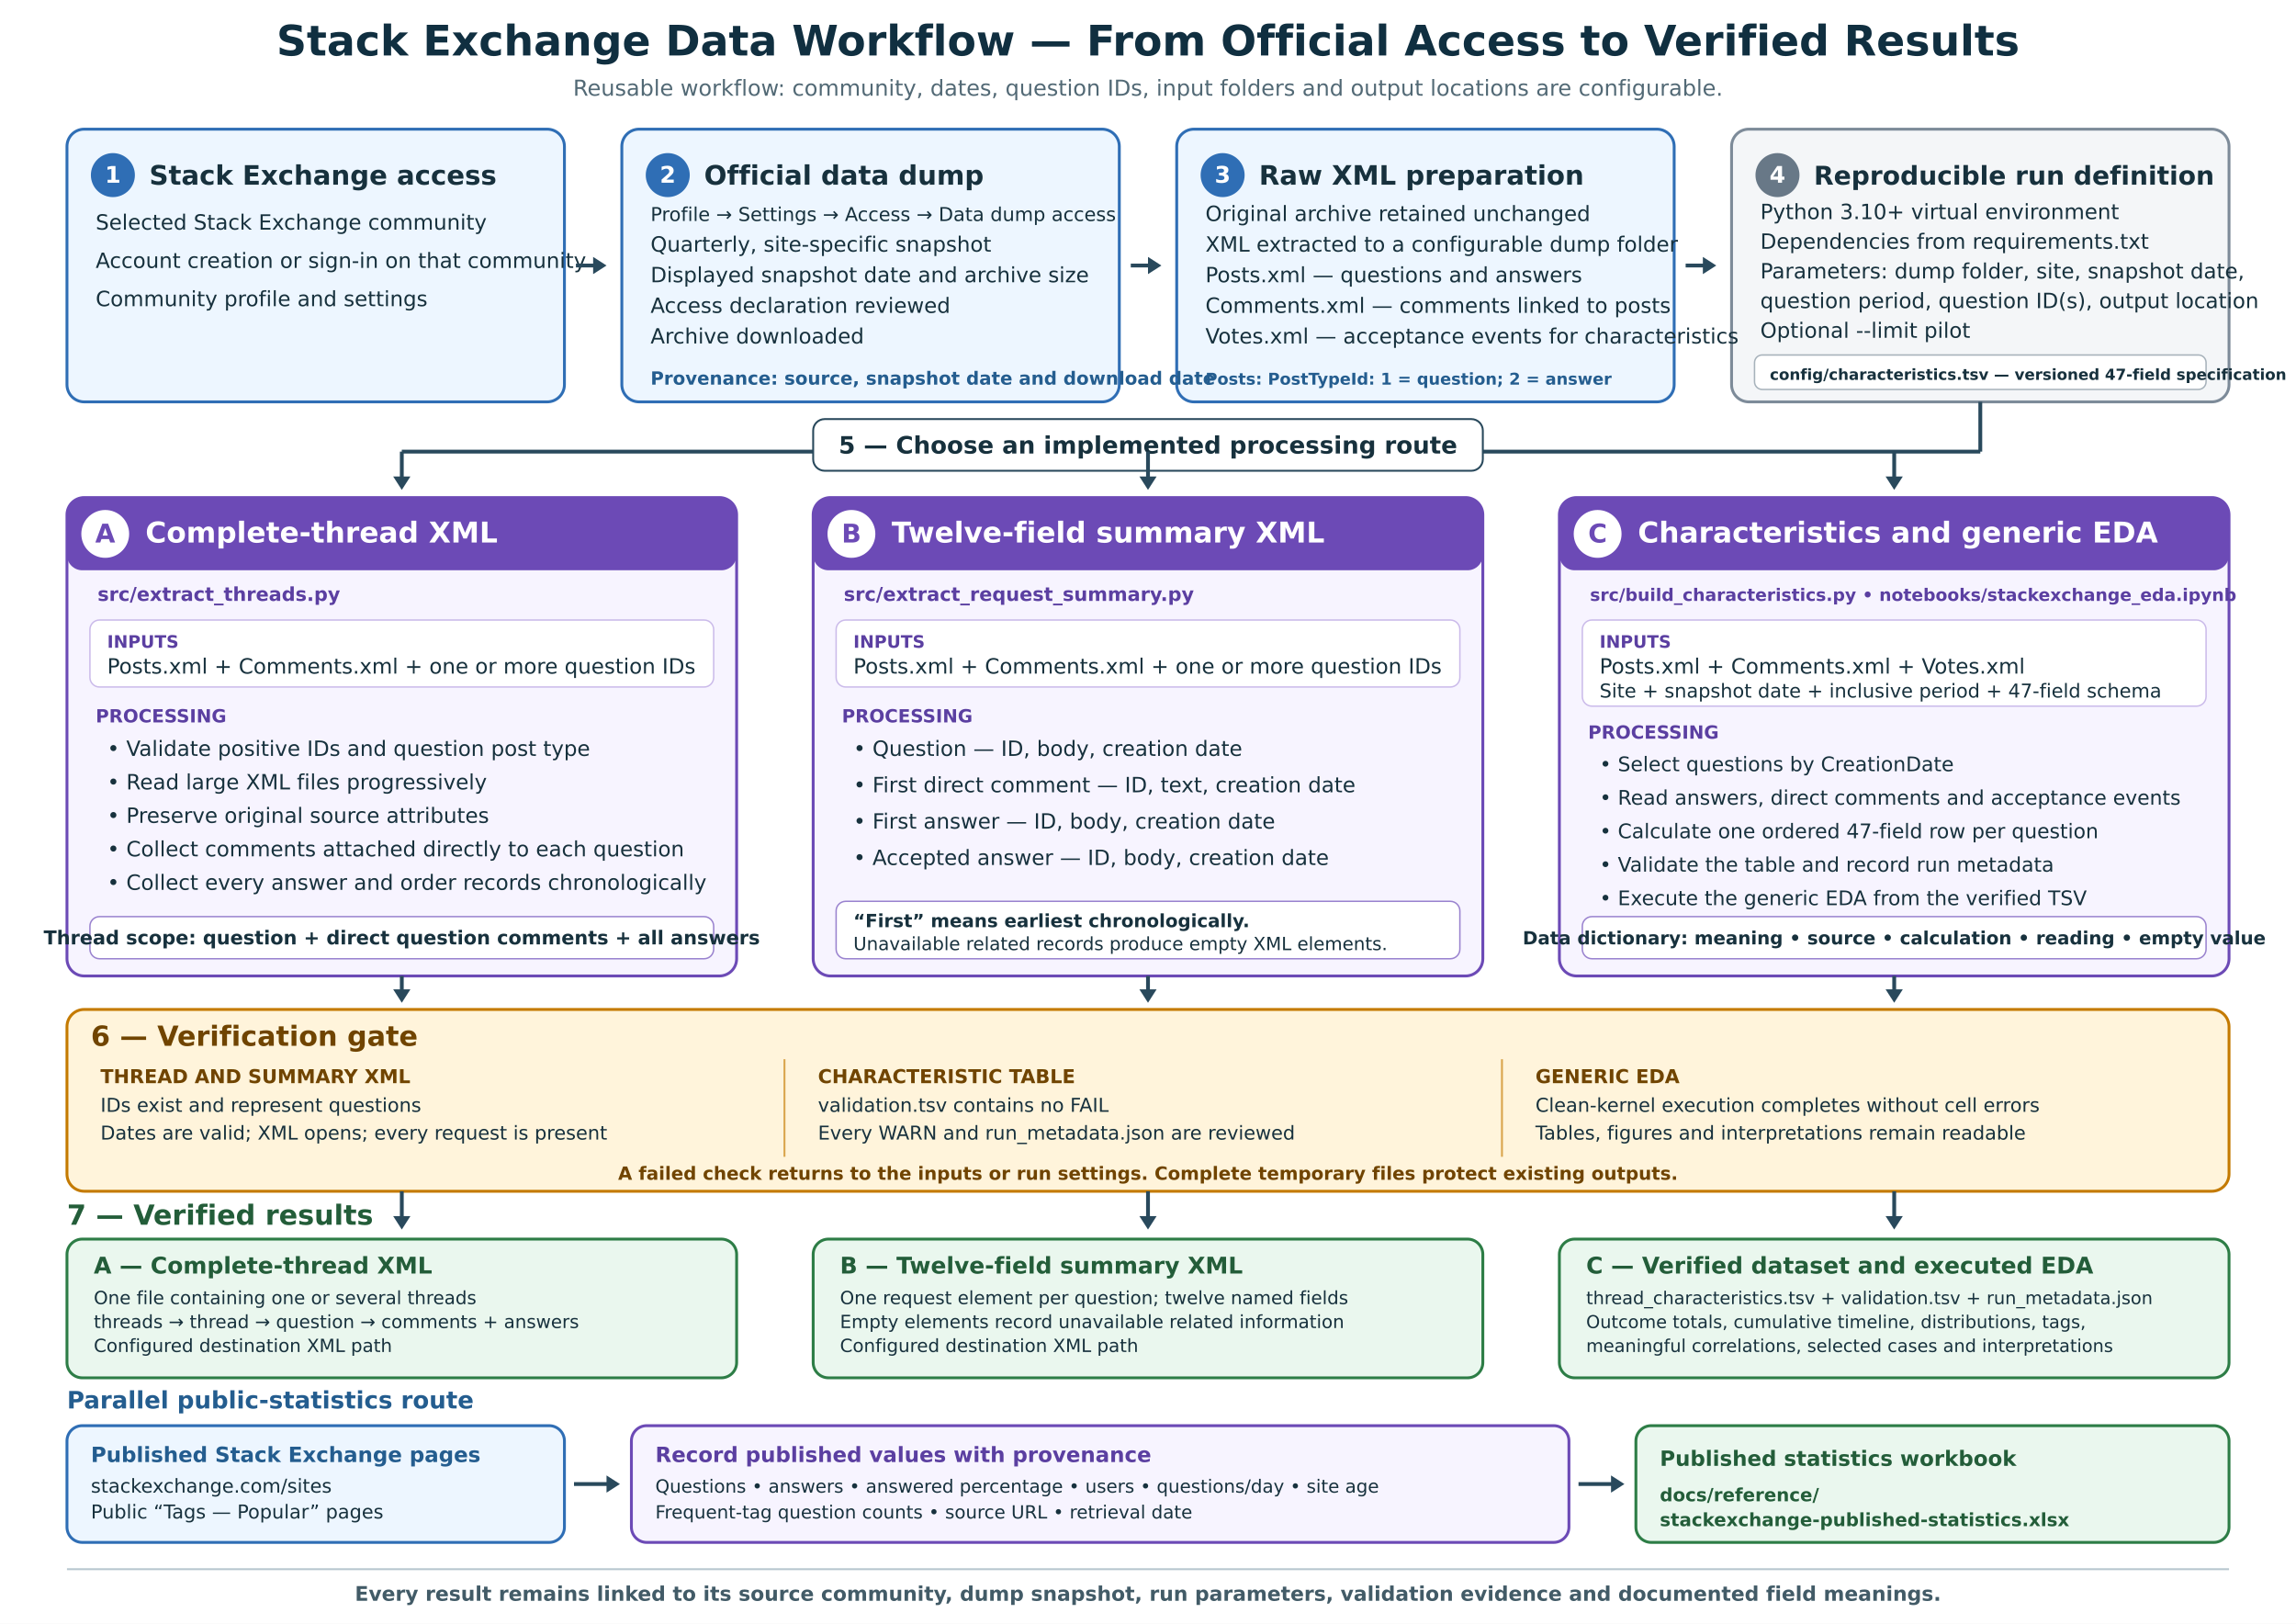
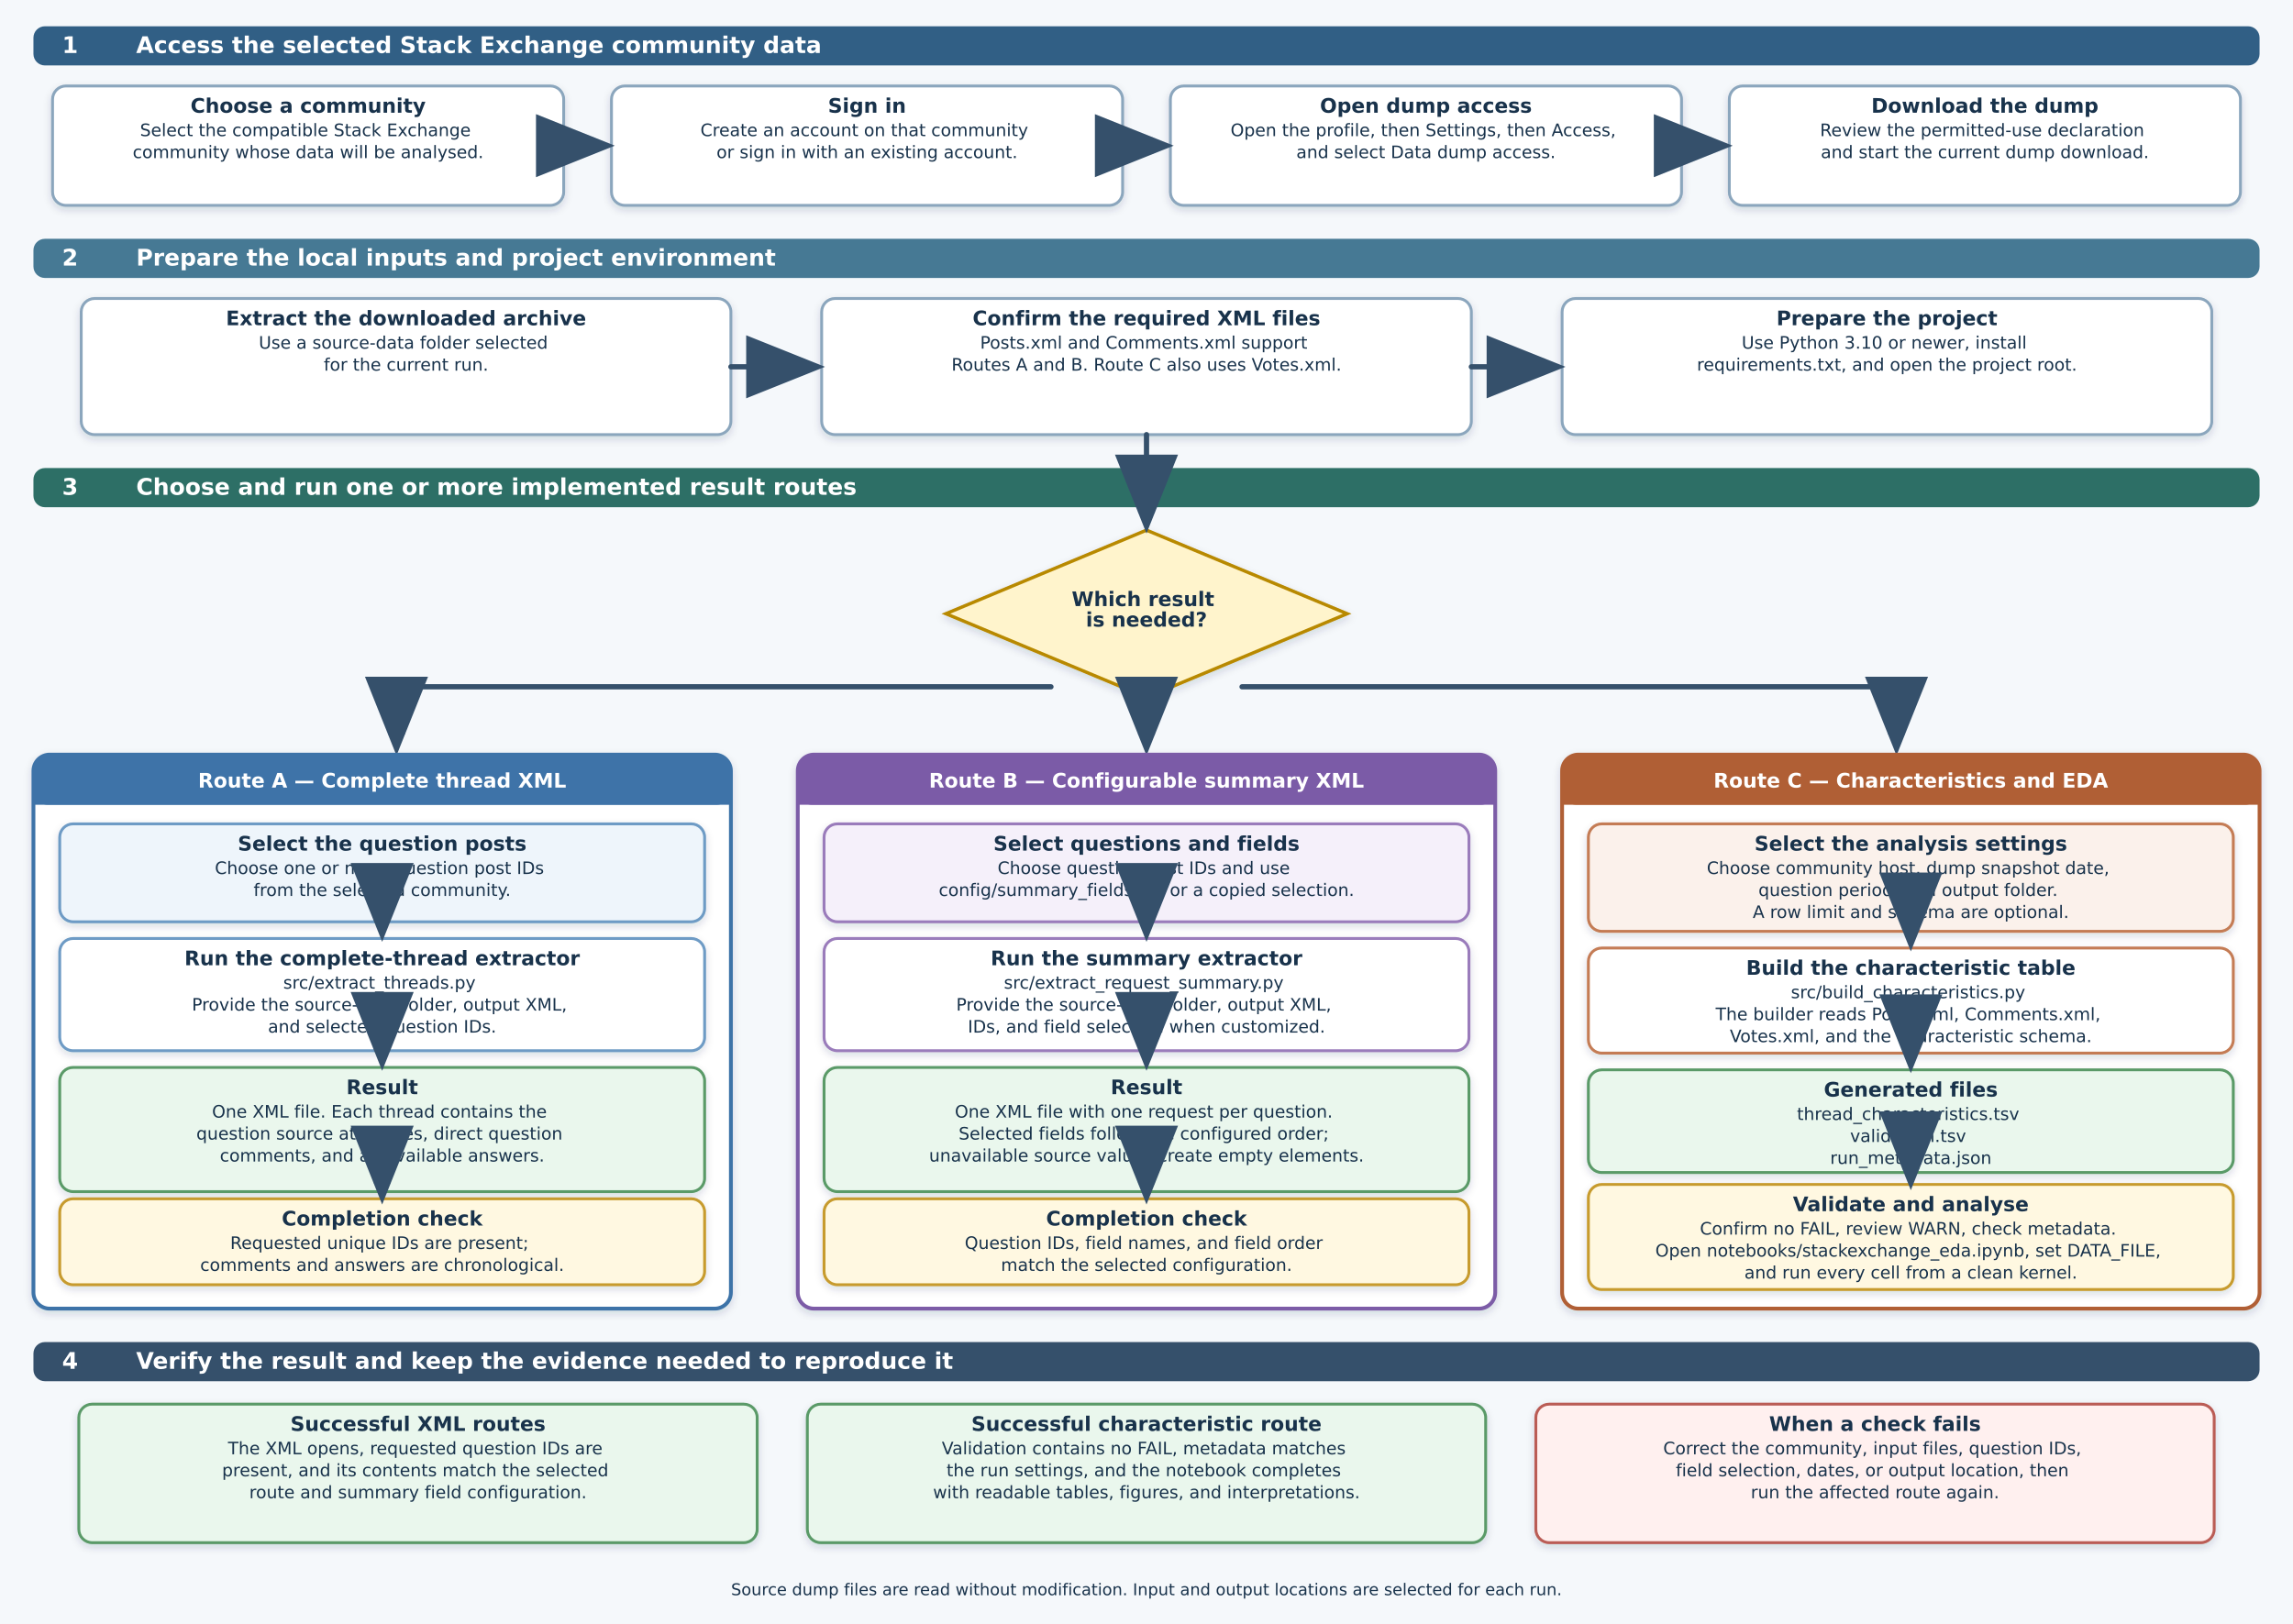
- <svg xmlns="http://www.w3.org/2000/svg" width="2400" height="1697" viewBox="0 0 2400 1697">
+ <svg xmlns="http://www.w3.org/2000/svg" width="4800" height="3400" viewBox="0 0 4800 3400" role="img" aria-labelledby="title description">
  <defs>
-     <marker id="arrow" markerWidth="6" markerHeight="6" refX="5.5" refY="3" orient="auto" markerUnits="strokeWidth">
-       <path d="M0,0 L6,3 L0,6 z" fill="#29495c" />
+     <marker id="arrow" markerWidth="18" markerHeight="18" refX="13" refY="6" orient="auto" markerUnits="strokeWidth">
+       <path d="M0,0 L0,12 L15,6 z" fill="#35506b" />
    </marker>
-     <filter id="shadow" x="-10%" y="-10%" width="120%" height="120%">
-       <feDropShadow dx="0" dy="3" stdDeviation="5" flood-color="#17313d" flood-opacity="0.10" />
+     <filter id="shadow" x="-10%" y="-10%" width="120%" height="130%">
+       <feDropShadow dx="0" dy="7" stdDeviation="8" flood-color="#17324d" flood-opacity="0.16" />
    </filter>
+     <style>
+         text { font-family: "DejaVu Sans", Arial, sans-serif; fill: #18324b; }
+         .phase { font-size: 48px; font-weight: 700; fill: white; }
+         .box-title { font-size: 42px; font-weight: 700; }
+         .box-body { font-size: 36px; font-weight: 400; font-style: normal; }
+         .route-title { font-size: 42px; font-weight: 700; fill: white; }
+         .small { font-size: 34px; font-style: normal; }
+         .arrow { stroke: #35506b; stroke-width: 11; fill: none;
+                  marker-end: url(#arrow); stroke-linecap: round;
+                  stroke-linejoin: round; }
+       </style>
  </defs>
-   <rect width="100%" height="100%" fill="#ffffff" />
-   <text x="1200.0" y="58" font-family="DejaVu Sans, Arial, sans-serif" font-size="44" font-weight="800" fill="#102f40" text-anchor="middle">Stack Exchange Data Workflow — From Official Access to Verified Results</text>
-   <text x="1200.0" y="100" font-family="DejaVu Sans, Arial, sans-serif" font-size="23" font-weight="400" fill="#526975" text-anchor="middle">Reusable workflow: community, dates, question IDs, input folders and output locations are configurable.</text>
-   <rect x="70" y="135" width="520" height="285" rx="18" fill="#edf6ff" stroke="#2f6eb5" stroke-width="3" />
-   <rect x="650" y="135" width="520" height="285" rx="18" fill="#edf6ff" stroke="#2f6eb5" stroke-width="3" />
-   <rect x="1230" y="135" width="520" height="285" rx="18" fill="#edf6ff" stroke="#2f6eb5" stroke-width="3" />
-   <rect x="1810" y="135" width="520" height="285" rx="18" fill="#f4f6f8" stroke="#7d8b99" stroke-width="3" />
-   <circle cx="118" cy="183" r="23" fill="#2f6eb5" />
-   <text x="118" y="191" font-family="DejaVu Sans, Arial, sans-serif" font-size="24" font-weight="700" fill="white" text-anchor="middle">1</text>
-   <text x="156" y="193" font-family="DejaVu Sans, Arial, sans-serif" font-size="28" font-weight="700" fill="#17313d" text-anchor="start">Stack Exchange access</text>
-   <text x="100" y="240" font-family="DejaVu Sans, Arial, sans-serif" font-size="22" font-weight="400" fill="#17313d" text-anchor="start">Selected Stack Exchange community</text>
-   <text x="100" y="280" font-family="DejaVu Sans, Arial, sans-serif" font-size="22" font-weight="400" fill="#17313d" text-anchor="start">Account creation or sign-in on that community</text>
-   <text x="100" y="320" font-family="DejaVu Sans, Arial, sans-serif" font-size="22" font-weight="400" fill="#17313d" text-anchor="start">Community profile and settings</text>
-   <circle cx="698" cy="183" r="23" fill="#2f6eb5" />
-   <text x="698" y="191" font-family="DejaVu Sans, Arial, sans-serif" font-size="24" font-weight="700" fill="white" text-anchor="middle">2</text>
-   <text x="736" y="193" font-family="DejaVu Sans, Arial, sans-serif" font-size="28" font-weight="700" fill="#17313d" text-anchor="start">Official data dump</text>
-   <text x="680" y="231" font-family="DejaVu Sans, Arial, sans-serif" font-size="20" font-weight="400" fill="#17313d" text-anchor="start">Profile → Settings → Access → Data dump access</text>
-   <text x="680" y="263" font-family="DejaVu Sans, Arial, sans-serif" font-size="22" font-weight="400" fill="#17313d" text-anchor="start">Quarterly, site-specific snapshot</text>
-   <text x="680" y="295" font-family="DejaVu Sans, Arial, sans-serif" font-size="22" font-weight="400" fill="#17313d" text-anchor="start">Displayed snapshot date and archive size</text>
-   <text x="680" y="327" font-family="DejaVu Sans, Arial, sans-serif" font-size="22" font-weight="400" fill="#17313d" text-anchor="start">Access declaration reviewed</text>
-   <text x="680" y="359" font-family="DejaVu Sans, Arial, sans-serif" font-size="22" font-weight="400" fill="#17313d" text-anchor="start">Archive downloaded</text>
-   <text x="680" y="402" font-family="DejaVu Sans, Arial, sans-serif" font-size="19" font-weight="650" fill="#245d8f" text-anchor="start">Provenance: source, snapshot date and download date</text>
-   <circle cx="1278" cy="183" r="23" fill="#2f6eb5" />
-   <text x="1278" y="191" font-family="DejaVu Sans, Arial, sans-serif" font-size="24" font-weight="700" fill="white" text-anchor="middle">3</text>
-   <text x="1316" y="193" font-family="DejaVu Sans, Arial, sans-serif" font-size="28" font-weight="700" fill="#17313d" text-anchor="start">Raw XML preparation</text>
-   <text x="1260" y="231" font-family="DejaVu Sans, Arial, sans-serif" font-size="22" font-weight="400" fill="#17313d" text-anchor="start">Original archive retained unchanged</text>
-   <text x="1260" y="263" font-family="DejaVu Sans, Arial, sans-serif" font-size="22" font-weight="400" fill="#17313d" text-anchor="start">XML extracted to a configurable dump folder</text>
-   <text x="1260" y="295" font-family="DejaVu Sans, Arial, sans-serif" font-size="22" font-weight="400" fill="#17313d" text-anchor="start">Posts.xml — questions and answers</text>
-   <text x="1260" y="327" font-family="DejaVu Sans, Arial, sans-serif" font-size="22" font-weight="400" fill="#17313d" text-anchor="start">Comments.xml — comments linked to posts</text>
-   <text x="1260" y="359" font-family="DejaVu Sans, Arial, sans-serif" font-size="22" font-weight="400" fill="#17313d" text-anchor="start">Votes.xml — acceptance events for characteristics</text>
-   <text x="1260" y="402" font-family="DejaVu Sans, Arial, sans-serif" font-size="17" font-weight="650" fill="#245d8f" text-anchor="start">Posts: PostTypeId: 1 = question; 2 = answer</text>
-   <circle cx="1858" cy="183" r="23" fill="#687887" />
-   <text x="1858" y="191" font-family="DejaVu Sans, Arial, sans-serif" font-size="24" font-weight="700" fill="white" text-anchor="middle">4</text>
-   <text x="1896" y="193" font-family="DejaVu Sans, Arial, sans-serif" font-size="27" font-weight="700" fill="#17313d" text-anchor="start">Reproducible run definition</text>
-   <text x="1840" y="229" font-family="DejaVu Sans, Arial, sans-serif" font-size="22" font-weight="400" fill="#17313d" text-anchor="start">Python 3.10+ virtual environment</text>
-   <text x="1840" y="260" font-family="DejaVu Sans, Arial, sans-serif" font-size="22" font-weight="400" fill="#17313d" text-anchor="start">Dependencies from requirements.txt</text>
-   <text x="1840" y="291" font-family="DejaVu Sans, Arial, sans-serif" font-size="22" font-weight="400" fill="#17313d" text-anchor="start">Parameters: dump folder, site, snapshot date,</text>
-   <text x="1840" y="322" font-family="DejaVu Sans, Arial, sans-serif" font-size="22" font-weight="400" fill="#17313d" text-anchor="start">question period, question ID(s), output location</text>
-   <text x="1840" y="353" font-family="DejaVu Sans, Arial, sans-serif" font-size="22" font-weight="400" fill="#17313d" text-anchor="start">Optional --limit pilot</text>
-   <rect x="1834" y="371" width="472" height="36" rx="8" fill="#ffffff" stroke="#a7b2bb" stroke-width="1.5" />
-   <text x="1850" y="397" font-family="DejaVu Sans, Arial, sans-serif" font-size="16" font-weight="650" fill="#17313d" text-anchor="start">config/characteristics.tsv — versioned 47-field specification</text>
-   <line x1="602" y1="277.5" x2="621.0" y2="277.5" stroke="#29495c" stroke-width="4" fill="none" />
-   <polygon points="634.0,277.5 620.0,268.5 620.0,286.5" fill="#29495c" />
-   <line x1="1182" y1="277.5" x2="1201.0" y2="277.5" stroke="#29495c" stroke-width="4" fill="none" />
-   <polygon points="1214.0,277.5 1200.0,268.5 1200.0,286.5" fill="#29495c" />
-   <line x1="1762" y1="277.5" x2="1781.0" y2="277.5" stroke="#29495c" stroke-width="4" fill="none" />
-   <polygon points="1794.0,277.5 1780.0,268.5 1780.0,286.5" fill="#29495c" />
-   <line x1="2070.0" y1="420" x2="2070.0" y2="472" stroke="#29495c" stroke-width="4" fill="none" />
-   <line x1="420" y1="472" x2="2070.0" y2="472" stroke="#29495c" stroke-width="4" fill="none" />
-   <rect x="850" y="438" width="700" height="54" rx="12" fill="#ffffff" stroke="#29495c" stroke-width="2" />
-   <text x="1200" y="474" font-family="DejaVu Sans, Arial, sans-serif" font-size="25" font-weight="750" fill="#17313d" text-anchor="middle">5 — Choose an implemented processing route</text>
-   <line x1="420" y1="472" x2="420" y2="499.0" stroke="#29495c" stroke-width="4" fill="none" />
-   <polygon points="420.0,512.0 411.0,498.0 429.0,498.0" fill="#29495c" />
-   <line x1="1200" y1="472" x2="1200" y2="499.0" stroke="#29495c" stroke-width="4" fill="none" />
-   <polygon points="1200.0,512.0 1191.0,498.0 1209.0,498.0" fill="#29495c" />
-   <line x1="1980" y1="472" x2="1980" y2="499.0" stroke="#29495c" stroke-width="4" fill="none" />
-   <polygon points="1980.0,512.0 1971.0,498.0 1989.0,498.0" fill="#29495c" />
-   <rect x="70" y="520" width="700" height="500" rx="18" fill="#f7f4ff" stroke="#6c4ab6" stroke-width="3" />
-   <rect x="850" y="520" width="700" height="500" rx="18" fill="#f7f4ff" stroke="#6c4ab6" stroke-width="3" />
-   <rect x="1630" y="520" width="700" height="500" rx="18" fill="#f7f4ff" stroke="#6c4ab6" stroke-width="3" />
-   <rect x="70" y="520" width="700" height="76" rx="16" fill="#6c4ab6" />
-   <circle cx="110" cy="558" r="25" fill="#ffffff" />
-   <text x="110" y="567" font-family="DejaVu Sans, Arial, sans-serif" font-size="27" font-weight="800" fill="#6c4ab6" text-anchor="middle">A</text>
-   <text x="152" y="567" font-family="DejaVu Sans, Arial, sans-serif" font-size="30" font-weight="750" fill="white" text-anchor="start">Complete-thread XML</text>
-   <text x="102" y="628" font-family="DejaVu Sans, Arial, sans-serif" font-size="20" font-weight="650" fill="#5b3fa1" text-anchor="start">src/extract_threads.py</text>
-   <rect x="94" y="648" width="652" height="70" rx="10" fill="#ffffff" stroke="#cbbbea" stroke-width="1.5" />
-   <text x="112" y="677" font-family="DejaVu Sans, Arial, sans-serif" font-size="18" font-weight="800" fill="#5b3fa1" text-anchor="start">INPUTS</text>
-   <text x="112" y="704" font-family="DejaVu Sans, Arial, sans-serif" font-size="22" font-weight="400" fill="#17313d" text-anchor="start">Posts.xml + Comments.xml + one or more question IDs</text>
-   <text x="100" y="755" font-family="DejaVu Sans, Arial, sans-serif" font-size="19" font-weight="800" fill="#5b3fa1" text-anchor="start">PROCESSING</text>
-   <text x="112" y="790" font-family="DejaVu Sans, Arial, sans-serif" font-size="22" font-weight="400" fill="#17313d" text-anchor="start">• Validate positive IDs and question post type</text>
-   <text x="112" y="825" font-family="DejaVu Sans, Arial, sans-serif" font-size="22" font-weight="400" fill="#17313d" text-anchor="start">• Read large XML files progressively</text>
-   <text x="112" y="860" font-family="DejaVu Sans, Arial, sans-serif" font-size="22" font-weight="400" fill="#17313d" text-anchor="start">• Preserve original source attributes</text>
-   <text x="112" y="895" font-family="DejaVu Sans, Arial, sans-serif" font-size="22" font-weight="400" fill="#17313d" text-anchor="start">• Collect comments attached directly to each question</text>
-   <text x="112" y="930" font-family="DejaVu Sans, Arial, sans-serif" font-size="22" font-weight="400" fill="#17313d" text-anchor="start">• Collect every answer and order records chronologically</text>
-   <rect x="94" y="958" width="652" height="44" rx="10" fill="#ffffff" stroke="#9a83cf" stroke-width="1.5" />
-   <text x="420" y="987" font-family="DejaVu Sans, Arial, sans-serif" font-size="20" font-weight="700" fill="#17313d" text-anchor="middle">Thread scope: question + direct question comments + all answers</text>
-   <rect x="850" y="520" width="700" height="76" rx="16" fill="#6c4ab6" />
-   <circle cx="890" cy="558" r="25" fill="#ffffff" />
-   <text x="890" y="567" font-family="DejaVu Sans, Arial, sans-serif" font-size="27" font-weight="800" fill="#6c4ab6" text-anchor="middle">B</text>
-   <text x="932" y="567" font-family="DejaVu Sans, Arial, sans-serif" font-size="30" font-weight="750" fill="white" text-anchor="start">Twelve-field summary XML</text>
-   <text x="882" y="628" font-family="DejaVu Sans, Arial, sans-serif" font-size="20" font-weight="650" fill="#5b3fa1" text-anchor="start">src/extract_request_summary.py</text>
-   <rect x="874" y="648" width="652" height="70" rx="10" fill="#ffffff" stroke="#cbbbea" stroke-width="1.5" />
-   <text x="892" y="677" font-family="DejaVu Sans, Arial, sans-serif" font-size="18" font-weight="800" fill="#5b3fa1" text-anchor="start">INPUTS</text>
-   <text x="892" y="704" font-family="DejaVu Sans, Arial, sans-serif" font-size="22" font-weight="400" fill="#17313d" text-anchor="start">Posts.xml + Comments.xml + one or more question IDs</text>
-   <text x="880" y="755" font-family="DejaVu Sans, Arial, sans-serif" font-size="19" font-weight="800" fill="#5b3fa1" text-anchor="start">PROCESSING</text>
-   <text x="892" y="790" font-family="DejaVu Sans, Arial, sans-serif" font-size="22" font-weight="400" fill="#17313d" text-anchor="start">• Question — ID, body, creation date</text>
-   <text x="892" y="828" font-family="DejaVu Sans, Arial, sans-serif" font-size="22" font-weight="400" fill="#17313d" text-anchor="start">• First direct comment — ID, text, creation date</text>
-   <text x="892" y="866" font-family="DejaVu Sans, Arial, sans-serif" font-size="22" font-weight="400" fill="#17313d" text-anchor="start">• First answer — ID, body, creation date</text>
-   <text x="892" y="904" font-family="DejaVu Sans, Arial, sans-serif" font-size="22" font-weight="400" fill="#17313d" text-anchor="start">• Accepted answer — ID, body, creation date</text>
-   <rect x="874" y="942" width="652" height="60" rx="10" fill="#ffffff" stroke="#9a83cf" stroke-width="1.5" />
-   <text x="892" y="969" font-family="DejaVu Sans, Arial, sans-serif" font-size="19" font-weight="650" fill="#17313d" text-anchor="start">“First” means earliest chronologically.</text>
-   <text x="892" y="993" font-family="DejaVu Sans, Arial, sans-serif" font-size="19" font-weight="400" fill="#17313d" text-anchor="start">Unavailable related records produce empty XML elements.</text>
-   <rect x="1630" y="520" width="700" height="76" rx="16" fill="#6c4ab6" />
-   <circle cx="1670" cy="558" r="25" fill="#ffffff" />
-   <text x="1670" y="567" font-family="DejaVu Sans, Arial, sans-serif" font-size="27" font-weight="800" fill="#6c4ab6" text-anchor="middle">C</text>
-   <text x="1712" y="567" font-family="DejaVu Sans, Arial, sans-serif" font-size="30" font-weight="750" fill="white" text-anchor="start">Characteristics and generic EDA</text>
-   <text x="1662" y="628" font-family="DejaVu Sans, Arial, sans-serif" font-size="18" font-weight="650" fill="#5b3fa1" text-anchor="start">src/build_characteristics.py  •  notebooks/stackexchange_eda.ipynb</text>
-   <rect x="1654" y="648" width="652" height="90" rx="10" fill="#ffffff" stroke="#cbbbea" stroke-width="1.5" />
-   <text x="1672" y="677" font-family="DejaVu Sans, Arial, sans-serif" font-size="18" font-weight="800" fill="#5b3fa1" text-anchor="start">INPUTS</text>
-   <text x="1672" y="704" font-family="DejaVu Sans, Arial, sans-serif" font-size="22" font-weight="400" fill="#17313d" text-anchor="start">Posts.xml + Comments.xml + Votes.xml</text>
-   <text x="1672" y="729" font-family="DejaVu Sans, Arial, sans-serif" font-size="20" font-weight="400" fill="#17313d" text-anchor="start">Site + snapshot date + inclusive period + 47-field schema</text>
-   <text x="1660" y="772" font-family="DejaVu Sans, Arial, sans-serif" font-size="19" font-weight="800" fill="#5b3fa1" text-anchor="start">PROCESSING</text>
-   <text x="1672" y="806" font-family="DejaVu Sans, Arial, sans-serif" font-size="21" font-weight="400" fill="#17313d" text-anchor="start">• Select questions by CreationDate</text>
-   <text x="1672" y="841" font-family="DejaVu Sans, Arial, sans-serif" font-size="21" font-weight="400" fill="#17313d" text-anchor="start">• Read answers, direct comments and acceptance events</text>
-   <text x="1672" y="876" font-family="DejaVu Sans, Arial, sans-serif" font-size="21" font-weight="400" fill="#17313d" text-anchor="start">• Calculate one ordered 47-field row per question</text>
-   <text x="1672" y="911" font-family="DejaVu Sans, Arial, sans-serif" font-size="21" font-weight="400" fill="#17313d" text-anchor="start">• Validate the table and record run metadata</text>
-   <text x="1672" y="946" font-family="DejaVu Sans, Arial, sans-serif" font-size="21" font-weight="400" fill="#17313d" text-anchor="start">• Execute the generic EDA from the verified TSV</text>
-   <rect x="1654" y="958" width="652" height="44" rx="10" fill="#ffffff" stroke="#9a83cf" stroke-width="1.5" />
-   <text x="1980" y="987" font-family="DejaVu Sans, Arial, sans-serif" font-size="19" font-weight="700" fill="#17313d" text-anchor="middle">Data dictionary: meaning • source • calculation • reading • empty value</text>
-   <line x1="420" y1="1020" x2="420" y2="1035.0" stroke="#29495c" stroke-width="4" fill="none" />
-   <polygon points="420.0,1048.0 411.0,1034.0 429.0,1034.0" fill="#29495c" />
-   <line x1="1200" y1="1020" x2="1200" y2="1035.0" stroke="#29495c" stroke-width="4" fill="none" />
-   <polygon points="1200.0,1048.0 1191.0,1034.0 1209.0,1034.0" fill="#29495c" />
-   <line x1="1980" y1="1020" x2="1980" y2="1035.0" stroke="#29495c" stroke-width="4" fill="none" />
-   <polygon points="1980.0,1048.0 1971.0,1034.0 1989.0,1034.0" fill="#29495c" />
-   <rect x="70" y="1055" width="2260" height="190" rx="18" fill="#fff4db" stroke="#c47a00" stroke-width="3" />
-   <text x="95" y="1093" font-family="DejaVu Sans, Arial, sans-serif" font-size="29" font-weight="800" fill="#704400" text-anchor="start">6 — Verification gate</text>
-   <line x1="820" y1="1107" x2="820" y2="1209" stroke="#d9a44b" stroke-width="2" fill="none" />
-   <line x1="1570" y1="1107" x2="1570" y2="1209" stroke="#d9a44b" stroke-width="2" fill="none" />
-   <text x="105" y="1132" font-family="DejaVu Sans, Arial, sans-serif" font-size="20" font-weight="800" fill="#704400" text-anchor="start">THREAD AND SUMMARY XML</text>
-   <text x="105" y="1162" font-family="DejaVu Sans, Arial, sans-serif" font-size="20" font-weight="400" fill="#17313d" text-anchor="start">IDs exist and represent questions</text>
-   <text x="105" y="1191" font-family="DejaVu Sans, Arial, sans-serif" font-size="20" font-weight="400" fill="#17313d" text-anchor="start">Dates are valid; XML opens; every request is present</text>
-   <text x="855" y="1132" font-family="DejaVu Sans, Arial, sans-serif" font-size="20" font-weight="800" fill="#704400" text-anchor="start">CHARACTERISTIC TABLE</text>
-   <text x="855" y="1162" font-family="DejaVu Sans, Arial, sans-serif" font-size="20" font-weight="400" fill="#17313d" text-anchor="start">validation.tsv contains no FAIL</text>
-   <text x="855" y="1191" font-family="DejaVu Sans, Arial, sans-serif" font-size="20" font-weight="400" fill="#17313d" text-anchor="start">Every WARN and run_metadata.json are reviewed</text>
-   <text x="1605" y="1132" font-family="DejaVu Sans, Arial, sans-serif" font-size="20" font-weight="800" fill="#704400" text-anchor="start">GENERIC EDA</text>
-   <text x="1605" y="1162" font-family="DejaVu Sans, Arial, sans-serif" font-size="20" font-weight="400" fill="#17313d" text-anchor="start">Clean-kernel execution completes without cell errors</text>
-   <text x="1605" y="1191" font-family="DejaVu Sans, Arial, sans-serif" font-size="20" font-weight="400" fill="#17313d" text-anchor="start">Tables, figures and interpretations remain readable</text>
-   <text x="1200" y="1233" font-family="DejaVu Sans, Arial, sans-serif" font-size="19" font-weight="650" fill="#704400" text-anchor="middle">A failed check returns to the inputs or run settings. Complete temporary files protect existing outputs.</text>
-   <line x1="420" y1="1245" x2="420" y2="1272.0" stroke="#29495c" stroke-width="4" fill="none" />
-   <polygon points="420.0,1285.0 411.0,1271.0 429.0,1271.0" fill="#29495c" />
-   <line x1="1200" y1="1245" x2="1200" y2="1272.0" stroke="#29495c" stroke-width="4" fill="none" />
-   <polygon points="1200.0,1285.0 1191.0,1271.0 1209.0,1271.0" fill="#29495c" />
-   <line x1="1980" y1="1245" x2="1980" y2="1272.0" stroke="#29495c" stroke-width="4" fill="none" />
-   <polygon points="1980.0,1285.0 1971.0,1271.0 1989.0,1271.0" fill="#29495c" />
-   <text x="70" y="1280" font-family="DejaVu Sans, Arial, sans-serif" font-size="29" font-weight="800" fill="#235d39" text-anchor="start">7 — Verified results</text>
-   <rect x="70" y="1295" width="700" height="145" rx="16" fill="#eaf7ee" stroke="#2d7d46" stroke-width="3" />
-   <rect x="850" y="1295" width="700" height="145" rx="16" fill="#eaf7ee" stroke="#2d7d46" stroke-width="3" />
-   <rect x="1630" y="1295" width="700" height="145" rx="16" fill="#eaf7ee" stroke="#2d7d46" stroke-width="3" />
-   <text x="98" y="1331" font-family="DejaVu Sans, Arial, sans-serif" font-size="24" font-weight="800" fill="#235d39" text-anchor="start">A — Complete-thread XML</text>
-   <text x="98" y="1363" font-family="DejaVu Sans, Arial, sans-serif" font-size="19" font-weight="400" fill="#17313d" text-anchor="start">One file containing one or several threads</text>
-   <text x="98" y="1388" font-family="DejaVu Sans, Arial, sans-serif" font-size="19" font-weight="400" fill="#17313d" text-anchor="start">threads → thread → question → comments + answers</text>
-   <text x="98" y="1413" font-family="DejaVu Sans, Arial, sans-serif" font-size="19" font-weight="400" fill="#17313d" text-anchor="start">Configured destination XML path</text>
-   <text x="878" y="1331" font-family="DejaVu Sans, Arial, sans-serif" font-size="24" font-weight="800" fill="#235d39" text-anchor="start">B — Twelve-field summary XML</text>
-   <text x="878" y="1363" font-family="DejaVu Sans, Arial, sans-serif" font-size="19" font-weight="400" fill="#17313d" text-anchor="start">One request element per question; twelve named fields</text>
-   <text x="878" y="1388" font-family="DejaVu Sans, Arial, sans-serif" font-size="19" font-weight="400" fill="#17313d" text-anchor="start">Empty elements record unavailable related information</text>
-   <text x="878" y="1413" font-family="DejaVu Sans, Arial, sans-serif" font-size="19" font-weight="400" fill="#17313d" text-anchor="start">Configured destination XML path</text>
-   <text x="1658" y="1331" font-family="DejaVu Sans, Arial, sans-serif" font-size="24" font-weight="800" fill="#235d39" text-anchor="start">C — Verified dataset and executed EDA</text>
-   <text x="1658" y="1363" font-family="DejaVu Sans, Arial, sans-serif" font-size="18.5" font-weight="400" fill="#17313d" text-anchor="start">thread_characteristics.tsv + validation.tsv + run_metadata.json</text>
-   <text x="1658" y="1388" font-family="DejaVu Sans, Arial, sans-serif" font-size="18.5" font-weight="400" fill="#17313d" text-anchor="start">Outcome totals, cumulative timeline, distributions, tags,</text>
-   <text x="1658" y="1413" font-family="DejaVu Sans, Arial, sans-serif" font-size="18.5" font-weight="400" fill="#17313d" text-anchor="start">meaningful correlations, selected cases and interpretations</text>
-   <text x="70" y="1472" font-family="DejaVu Sans, Arial, sans-serif" font-size="25" font-weight="800" fill="#245d8f" text-anchor="start">Parallel public-statistics route</text>
-   <rect x="70" y="1490" width="520" height="122" rx="16" fill="#edf6ff" stroke="#2f6eb5" stroke-width="3" />
-   <rect x="660" y="1490" width="980" height="122" rx="16" fill="#f7f4ff" stroke="#6c4ab6" stroke-width="3" />
-   <rect x="1710" y="1490" width="620" height="122" rx="16" fill="#eaf7ee" stroke="#2d7d46" stroke-width="3" />
-   <text x="95" y="1528" font-family="DejaVu Sans, Arial, sans-serif" font-size="22" font-weight="800" fill="#245d8f" text-anchor="start">Published Stack Exchange pages</text>
-   <text x="95" y="1560" font-family="DejaVu Sans, Arial, sans-serif" font-size="20" font-weight="400" fill="#17313d" text-anchor="start">stackexchange.com/sites</text>
-   <text x="95" y="1587" font-family="DejaVu Sans, Arial, sans-serif" font-size="20" font-weight="400" fill="#17313d" text-anchor="start">Public “Tags — Popular” pages</text>
-   <line x1="600" y1="1551" x2="635.0" y2="1551" stroke="#29495c" stroke-width="4" fill="none" />
-   <polygon points="648.0,1551.0 634.0,1542.0 634.0,1560.0" fill="#29495c" />
-   <text x="685" y="1528" font-family="DejaVu Sans, Arial, sans-serif" font-size="22" font-weight="800" fill="#5b3fa1" text-anchor="start">Record published values with provenance</text>
-   <text x="685" y="1560" font-family="DejaVu Sans, Arial, sans-serif" font-size="19" font-weight="400" fill="#17313d" text-anchor="start">Questions • answers • answered percentage • users • questions/day • site age</text>
-   <text x="685" y="1587" font-family="DejaVu Sans, Arial, sans-serif" font-size="19" font-weight="400" fill="#17313d" text-anchor="start">Frequent-tag question counts • source URL • retrieval date</text>
-   <line x1="1650" y1="1551" x2="1685.0" y2="1551" stroke="#29495c" stroke-width="4" fill="none" />
-   <polygon points="1698.0,1551.0 1684.0,1542.0 1684.0,1560.0" fill="#29495c" />
-   <text x="1735" y="1532" font-family="DejaVu Sans, Arial, sans-serif" font-size="22" font-weight="800" fill="#235d39" text-anchor="start">Published statistics workbook</text>
-   <text x="1735" y="1569" font-family="DejaVu Sans, Arial, sans-serif" font-size="19" font-weight="650" fill="#235d39" text-anchor="start">docs/reference/</text>
-   <text x="1735" y="1595" font-family="DejaVu Sans, Arial, sans-serif" font-size="19" font-weight="650" fill="#235d39" text-anchor="start">stackexchange-published-statistics.xlsx</text>
-   <line x1="70" y1="1640" x2="2330" y2="1640" stroke="#b7c7cf" stroke-width="2" fill="none" />
-   <text x="1200" y="1673" font-family="DejaVu Sans, Arial, sans-serif" font-size="21" font-weight="650" fill="#425b67" text-anchor="middle">Every result remains linked to its source community, dump snapshot, run parameters, validation evidence and documented field meanings.</text>
+   <rect width="4800" height="3400" fill="#f5f8fb" />
+   <rect x="70" y="55" width="4660" height="82" rx="24" fill="#315f85" />
+   <text x="130" y="111" text-anchor="start" class="phase">
+     <tspan x="130" dy="0">1</tspan>
+   </text>
+   <text x="285" y="111" text-anchor="start" class="phase">
+     <tspan x="285" dy="0">Access the selected Stack Exchange community data</tspan>
+   </text>
+   <rect x="110" y="180" width="1070" height="250" rx="28" fill="#ffffff" stroke="#8ba6bd" stroke-width="6" filter="url(#shadow)" />
+   <text x="645" y="236" text-anchor="middle" class="box-title">
+     <tspan x="645" dy="0">Choose a community</tspan>
+   </text>
+   <text x="645" y="285" text-anchor="middle" class="box-body">
+     <tspan x="645" dy="0">Select the compatible Stack Exchange</tspan>
+     <tspan x="645" dy="46">community whose data will be analysed.</tspan>
+   </text>
+   <rect x="1280" y="180" width="1070" height="250" rx="28" fill="#ffffff" stroke="#8ba6bd" stroke-width="6" filter="url(#shadow)" />
+   <text x="1815" y="236" text-anchor="middle" class="box-title">
+     <tspan x="1815" dy="0">Sign in</tspan>
+   </text>
+   <text x="1815" y="285" text-anchor="middle" class="box-body">
+     <tspan x="1815" dy="0">Create an account on that community</tspan>
+     <tspan x="1815" dy="46">or sign in with an existing account.</tspan>
+   </text>
+   <rect x="2450" y="180" width="1070" height="250" rx="28" fill="#ffffff" stroke="#8ba6bd" stroke-width="6" filter="url(#shadow)" />
+   <text x="2985" y="236" text-anchor="middle" class="box-title">
+     <tspan x="2985" dy="0">Open dump access</tspan>
+   </text>
+   <text x="2985" y="285" text-anchor="middle" class="box-body">
+     <tspan x="2985" dy="0">Open the profile, then Settings, then Access,</tspan>
+     <tspan x="2985" dy="46">and select Data dump access.</tspan>
+   </text>
+   <rect x="3620" y="180" width="1070" height="250" rx="28" fill="#ffffff" stroke="#8ba6bd" stroke-width="6" filter="url(#shadow)" />
+   <text x="4155" y="236" text-anchor="middle" class="box-title">
+     <tspan x="4155" dy="0">Download the dump</tspan>
+   </text>
+   <text x="4155" y="285" text-anchor="middle" class="box-body">
+     <tspan x="4155" dy="0">Review the permitted-use declaration</tspan>
+     <tspan x="4155" dy="46">and start the current dump download.</tspan>
+   </text>
+   <path class="arrow" d="M1180,305 L1265,305" />
+   <polygon points="1241,287 1241,323 1271,305" fill="#35506b" />
+   <path class="arrow" d="M2350,305 L2435,305" />
+   <polygon points="2411,287 2411,323 2441,305" fill="#35506b" />
+   <path class="arrow" d="M3520,305 L3605,305" />
+   <polygon points="3581,287 3581,323 3611,305" fill="#35506b" />
+   <rect x="70" y="500" width="4660" height="82" rx="24" fill="#467994" />
+   <text x="130" y="556" text-anchor="start" class="phase">
+     <tspan x="130" dy="0">2</tspan>
+   </text>
+   <text x="285" y="556" text-anchor="start" class="phase">
+     <tspan x="285" dy="0">Prepare the local inputs and project environment</tspan>
+   </text>
+   <rect x="170" y="625" width="1360" height="285" rx="28" fill="#ffffff" stroke="#8ba6bd" stroke-width="6" filter="url(#shadow)" />
+   <text x="850" y="681" text-anchor="middle" class="box-title">
+     <tspan x="850" dy="0">Extract the downloaded archive</tspan>
+   </text>
+   <text x="850" y="730" text-anchor="middle" class="box-body">
+     <tspan x="850" dy="0">Use a source-data folder selected</tspan>
+     <tspan x="850" dy="46">for the current run.</tspan>
+   </text>
+   <rect x="1720" y="625" width="1360" height="285" rx="28" fill="#ffffff" stroke="#8ba6bd" stroke-width="6" filter="url(#shadow)" />
+   <text x="2400" y="681" text-anchor="middle" class="box-title">
+     <tspan x="2400" dy="0">Confirm the required XML files</tspan>
+   </text>
+   <text x="2400" y="730" text-anchor="middle" class="box-body">
+     <tspan x="2400" dy="0">Posts.xml and Comments.xml support</tspan>
+     <tspan x="2400" dy="46">Routes A and B. Route C also uses Votes.xml.</tspan>
+   </text>
+   <rect x="3270" y="625" width="1360" height="285" rx="28" fill="#ffffff" stroke="#8ba6bd" stroke-width="6" filter="url(#shadow)" />
+   <text x="3950" y="681" text-anchor="middle" class="box-title">
+     <tspan x="3950" dy="0">Prepare the project</tspan>
+   </text>
+   <text x="3950" y="730" text-anchor="middle" class="box-body">
+     <tspan x="3950" dy="0">Use Python 3.10 or newer, install</tspan>
+     <tspan x="3950" dy="46">requirements.txt, and open the project root.</tspan>
+   </text>
+   <path class="arrow" d="M1530,768 L1705,768" />
+   <polygon points="1681,750 1681,786 1711,768" fill="#35506b" />
+   <path class="arrow" d="M3080,768 L3255,768" />
+   <polygon points="3231,750 3231,786 3261,768" fill="#35506b" />
+   <rect x="70" y="980" width="4660" height="82" rx="24" fill="#2d6f66" />
+   <text x="130" y="1036" text-anchor="start" class="phase">
+     <tspan x="130" dy="0">3</tspan>
+   </text>
+   <text x="285" y="1036" text-anchor="start" class="phase">
+     <tspan x="285" dy="0">Choose and run one or more implemented result routes</tspan>
+   </text>
+   <path d="M2400,1110 L2820,1285 L2400,1460 L1980,1285 Z" fill="#fff4cc" stroke="#b88900" stroke-width="7" filter="url(#shadow)" />
+   <text x="2400" y="1269" text-anchor="middle" class="box-title">
+     <tspan x="2400" dy="0">Which result</tspan>
+     <tspan x="2400" dy="43">is needed?</tspan>
+   </text>
+   <path class="arrow" d="M2400,910 L2400,1095" />
+   <polygon points="2382,1071 2418,1071 2400,1101" fill="#35506b" />
+   <path class="arrow" d="M2200,1438 L830,1438 L830,1510 L830,1560" />
+   <polygon points="812,1536 848,1536 830,1566" fill="#35506b" />
+   <path class="arrow" d="M2400,1460 L2400,1560" />
+   <polygon points="2382,1536 2418,1536 2400,1566" fill="#35506b" />
+   <path class="arrow" d="M2600,1438 L3970,1438 L3970,1510 L3970,1560" />
+   <polygon points="3952,1536 3988,1536 3970,1566" fill="#35506b" />
+   <rect x="70" y="1580" width="1460" height="1160" rx="34" fill="#ffffff" stroke="#3e73a8" stroke-width="8" filter="url(#shadow)" />
+   <rect x="70" y="1580" width="1460" height="105" rx="30" fill="#3e73a8" />
+   <rect x="70" y="1645" width="1460" height="40" fill="#3e73a8" />
+   <text x="800" y="1649" text-anchor="middle" class="route-title">
+     <tspan x="800" dy="0">Route A — Complete thread XML</tspan>
+   </text>
+   <rect x="125" y="1725" width="1350" height="205" rx="28" fill="#eef5fb" stroke="#6e9bc5" stroke-width="6" filter="url(#shadow)" />
+   <text x="800" y="1781" text-anchor="middle" class="box-title">
+     <tspan x="800" dy="0">Select the question posts</tspan>
+   </text>
+   <text x="800" y="1830" text-anchor="middle" class="box-body">
+     <tspan x="800" dy="0">Choose one or more question post IDs</tspan>
+     <tspan x="800" dy="46">from the selected community.</tspan>
+   </text>
+   <rect x="125" y="1965" width="1350" height="235" rx="28" fill="#ffffff" stroke="#6e9bc5" stroke-width="6" filter="url(#shadow)" />
+   <text x="800" y="2021" text-anchor="middle" class="box-title">
+     <tspan x="800" dy="0">Run the complete-thread extractor</tspan>
+   </text>
+   <text x="800" y="2070" text-anchor="middle" class="box-body">
+     <tspan x="800" dy="0">src/extract_threads.py</tspan>
+     <tspan x="800" dy="46">Provide the source-data folder, output XML,</tspan>
+     <tspan x="800" dy="46">and selected question IDs.</tspan>
+   </text>
+   <rect x="125" y="2235" width="1350" height="260" rx="28" fill="#eaf7ed" stroke="#5a9a67" stroke-width="6" filter="url(#shadow)" />
+   <text x="800" y="2291" text-anchor="middle" class="box-title">
+     <tspan x="800" dy="0">Result</tspan>
+   </text>
+   <text x="800" y="2340" text-anchor="middle" class="box-body">
+     <tspan x="800" dy="0">One XML file. Each thread contains the</tspan>
+     <tspan x="800" dy="46">question source attributes, direct question</tspan>
+     <tspan x="800" dy="46">comments, and all available answers.</tspan>
+   </text>
+   <rect x="125" y="2510" width="1350" height="180" rx="28" fill="#fff8e1" stroke="#c79b2d" stroke-width="6" filter="url(#shadow)" />
+   <text x="800" y="2566" text-anchor="middle" class="box-title">
+     <tspan x="800" dy="0">Completion check</tspan>
+   </text>
+   <text x="800" y="2615" text-anchor="middle" class="box-body">
+     <tspan x="800" dy="0">Requested unique IDs are present;</tspan>
+     <tspan x="800" dy="46">comments and answers are chronological.</tspan>
+   </text>
+   <path class="arrow" d="M800,1930 L800,1950" />
+   <polygon points="782,1926 818,1926 800,1956" fill="#35506b" />
+   <path class="arrow" d="M800,2200 L800,2220" />
+   <polygon points="782,2196 818,2196 800,2226" fill="#35506b" />
+   <path class="arrow" d="M800,2495 L800,2500" />
+   <polygon points="782,2476 818,2476 800,2506" fill="#35506b" />
+   <rect x="1670" y="1580" width="1460" height="1160" rx="34" fill="#ffffff" stroke="#7b5ba7" stroke-width="8" filter="url(#shadow)" />
+   <rect x="1670" y="1580" width="1460" height="105" rx="30" fill="#7b5ba7" />
+   <rect x="1670" y="1645" width="1460" height="40" fill="#7b5ba7" />
+   <text x="2400" y="1649" text-anchor="middle" class="route-title">
+     <tspan x="2400" dy="0">Route B — Configurable summary XML</tspan>
+   </text>
+   <rect x="1725" y="1725" width="1350" height="205" rx="28" fill="#f5f0fa" stroke="#9a7bbb" stroke-width="6" filter="url(#shadow)" />
+   <text x="2400" y="1781" text-anchor="middle" class="box-title">
+     <tspan x="2400" dy="0">Select questions and fields</tspan>
+   </text>
+   <text x="2400" y="1830" text-anchor="middle" class="box-body">
+     <tspan x="2400" dy="0">Choose question post IDs and use</tspan>
+     <tspan x="2400" dy="46">config/summary_fields.tsv or a copied selection.</tspan>
+   </text>
+   <rect x="1725" y="1965" width="1350" height="235" rx="28" fill="#ffffff" stroke="#9a7bbb" stroke-width="6" filter="url(#shadow)" />
+   <text x="2400" y="2021" text-anchor="middle" class="box-title">
+     <tspan x="2400" dy="0">Run the summary extractor</tspan>
+   </text>
+   <text x="2400" y="2070" text-anchor="middle" class="box-body">
+     <tspan x="2400" dy="0">src/extract_request_summary.py</tspan>
+     <tspan x="2400" dy="46">Provide the source-data folder, output XML,</tspan>
+     <tspan x="2400" dy="46">IDs, and field selection when customized.</tspan>
+   </text>
+   <rect x="1725" y="2235" width="1350" height="260" rx="28" fill="#eaf7ed" stroke="#5a9a67" stroke-width="6" filter="url(#shadow)" />
+   <text x="2400" y="2291" text-anchor="middle" class="box-title">
+     <tspan x="2400" dy="0">Result</tspan>
+   </text>
+   <text x="2400" y="2340" text-anchor="middle" class="box-body">
+     <tspan x="2400" dy="0">One XML file with one request per question.</tspan>
+     <tspan x="2400" dy="46">Selected fields follow the configured order;</tspan>
+     <tspan x="2400" dy="46">unavailable source values create empty elements.</tspan>
+   </text>
+   <rect x="1725" y="2510" width="1350" height="180" rx="28" fill="#fff8e1" stroke="#c79b2d" stroke-width="6" filter="url(#shadow)" />
+   <text x="2400" y="2566" text-anchor="middle" class="box-title">
+     <tspan x="2400" dy="0">Completion check</tspan>
+   </text>
+   <text x="2400" y="2615" text-anchor="middle" class="box-body">
+     <tspan x="2400" dy="0">Question IDs, field names, and field order</tspan>
+     <tspan x="2400" dy="46">match the selected configuration.</tspan>
+   </text>
+   <path class="arrow" d="M2400,1930 L2400,1950" />
+   <polygon points="2382,1926 2418,1926 2400,1956" fill="#35506b" />
+   <path class="arrow" d="M2400,2200 L2400,2220" />
+   <polygon points="2382,2196 2418,2196 2400,2226" fill="#35506b" />
+   <path class="arrow" d="M2400,2495 L2400,2500" />
+   <polygon points="2382,2476 2418,2476 2400,2506" fill="#35506b" />
+   <rect x="3270" y="1580" width="1460" height="1160" rx="34" fill="#ffffff" stroke="#b05f35" stroke-width="8" filter="url(#shadow)" />
+   <rect x="3270" y="1580" width="1460" height="105" rx="30" fill="#b05f35" />
+   <rect x="3270" y="1645" width="1460" height="40" fill="#b05f35" />
+   <text x="4000" y="1649" text-anchor="middle" class="route-title">
+     <tspan x="4000" dy="0">Route C — Characteristics and EDA</tspan>
+   </text>
+   <rect x="3325" y="1725" width="1350" height="225" rx="28" fill="#fbf1eb" stroke="#c47c54" stroke-width="6" filter="url(#shadow)" />
+   <text x="4000" y="1781" text-anchor="middle" class="box-title">
+     <tspan x="4000" dy="0">Select the analysis settings</tspan>
+   </text>
+   <text x="4000" y="1830" text-anchor="middle" class="box-body">
+     <tspan x="4000" dy="0">Choose community host, dump snapshot date,</tspan>
+     <tspan x="4000" dy="46">question period, and output folder.</tspan>
+     <tspan x="4000" dy="46">A row limit and schema are optional.</tspan>
+   </text>
+   <rect x="3325" y="1985" width="1350" height="220" rx="28" fill="#ffffff" stroke="#c47c54" stroke-width="6" filter="url(#shadow)" />
+   <text x="4000" y="2041" text-anchor="middle" class="box-title">
+     <tspan x="4000" dy="0">Build the characteristic table</tspan>
+   </text>
+   <text x="4000" y="2090" text-anchor="middle" class="box-body">
+     <tspan x="4000" dy="0">src/build_characteristics.py</tspan>
+     <tspan x="4000" dy="46">The builder reads Posts.xml, Comments.xml,</tspan>
+     <tspan x="4000" dy="46">Votes.xml, and the characteristic schema.</tspan>
+   </text>
+   <rect x="3325" y="2240" width="1350" height="215" rx="28" fill="#eaf7ed" stroke="#5a9a67" stroke-width="6" filter="url(#shadow)" />
+   <text x="4000" y="2296" text-anchor="middle" class="box-title">
+     <tspan x="4000" dy="0">Generated files</tspan>
+   </text>
+   <text x="4000" y="2345" text-anchor="middle" class="box-body">
+     <tspan x="4000" dy="0">thread_characteristics.tsv</tspan>
+     <tspan x="4000" dy="46">validation.tsv</tspan>
+     <tspan x="4000" dy="46">run_metadata.json</tspan>
+   </text>
+   <rect x="3325" y="2480" width="1350" height="220" rx="28" fill="#fff8e1" stroke="#c79b2d" stroke-width="6" filter="url(#shadow)" />
+   <text x="4000" y="2536" text-anchor="middle" class="box-title">
+     <tspan x="4000" dy="0">Validate and analyse</tspan>
+   </text>
+   <text x="4000" y="2585" text-anchor="middle" class="box-body">
+     <tspan x="4000" dy="0">Confirm no FAIL, review WARN, check metadata.</tspan>
+     <tspan x="4000" dy="46">Open notebooks/stackexchange_eda.ipynb, set DATA_FILE,</tspan>
+     <tspan x="4000" dy="46">and run every cell from a clean kernel.</tspan>
+   </text>
+   <path class="arrow" d="M4000,1950 L4000,1970" />
+   <polygon points="3982,1946 4018,1946 4000,1976" fill="#35506b" />
+   <path class="arrow" d="M4000,2205 L4000,2225" />
+   <polygon points="3982,2201 4018,2201 4000,2231" fill="#35506b" />
+   <path class="arrow" d="M4000,2455 L4000,2470" />
+   <polygon points="3982,2446 4018,2446 4000,2476" fill="#35506b" />
+   <rect x="70" y="2810" width="4660" height="82" rx="24" fill="#35506b" />
+   <text x="130" y="2866" text-anchor="start" class="phase">
+     <tspan x="130" dy="0">4</tspan>
+   </text>
+   <text x="285" y="2866" text-anchor="start" class="phase">
+     <tspan x="285" dy="0">Verify the result and keep the evidence needed to reproduce it</tspan>
+   </text>
+   <rect x="165" y="2940" width="1420" height="290" rx="28" fill="#eaf7ed" stroke="#5a9a67" stroke-width="6" filter="url(#shadow)" />
+   <text x="875" y="2996" text-anchor="middle" class="box-title">
+     <tspan x="875" dy="0">Successful XML routes</tspan>
+   </text>
+   <text x="875" y="3045" text-anchor="middle" class="box-body">
+     <tspan x="875" dy="0">The XML opens, requested question IDs are</tspan>
+     <tspan x="875" dy="46">present, and its contents match the selected</tspan>
+     <tspan x="875" dy="46">route and summary field configuration.</tspan>
+   </text>
+   <rect x="1690" y="2940" width="1420" height="290" rx="28" fill="#eaf7ed" stroke="#5a9a67" stroke-width="6" filter="url(#shadow)" />
+   <text x="2400" y="2996" text-anchor="middle" class="box-title">
+     <tspan x="2400" dy="0">Successful characteristic route</tspan>
+   </text>
+   <text x="2400" y="3045" text-anchor="middle" class="box-body">
+     <tspan x="2400" dy="0">Validation contains no FAIL, metadata matches</tspan>
+     <tspan x="2400" dy="46">the run settings, and the notebook completes</tspan>
+     <tspan x="2400" dy="46">with readable tables, figures, and interpretations.</tspan>
+   </text>
+   <rect x="3215" y="2940" width="1420" height="290" rx="28" fill="#fff0ef" stroke="#ba5b55" stroke-width="6" filter="url(#shadow)" />
+   <text x="3925" y="2996" text-anchor="middle" class="box-title">
+     <tspan x="3925" dy="0">When a check fails</tspan>
+   </text>
+   <text x="3925" y="3045" text-anchor="middle" class="box-body">
+     <tspan x="3925" dy="0">Correct the community, input files, question IDs,</tspan>
+     <tspan x="3925" dy="46">field selection, dates, or output location, then</tspan>
+     <tspan x="3925" dy="46">run the affected route again.</tspan>
+   </text>
+   <text x="2400" y="3340" text-anchor="middle" class="small">
+     <tspan x="2400" dy="0">Source dump files are read without modification. Input and output locations are selected for each run.</tspan>
+   </text>
</svg>
